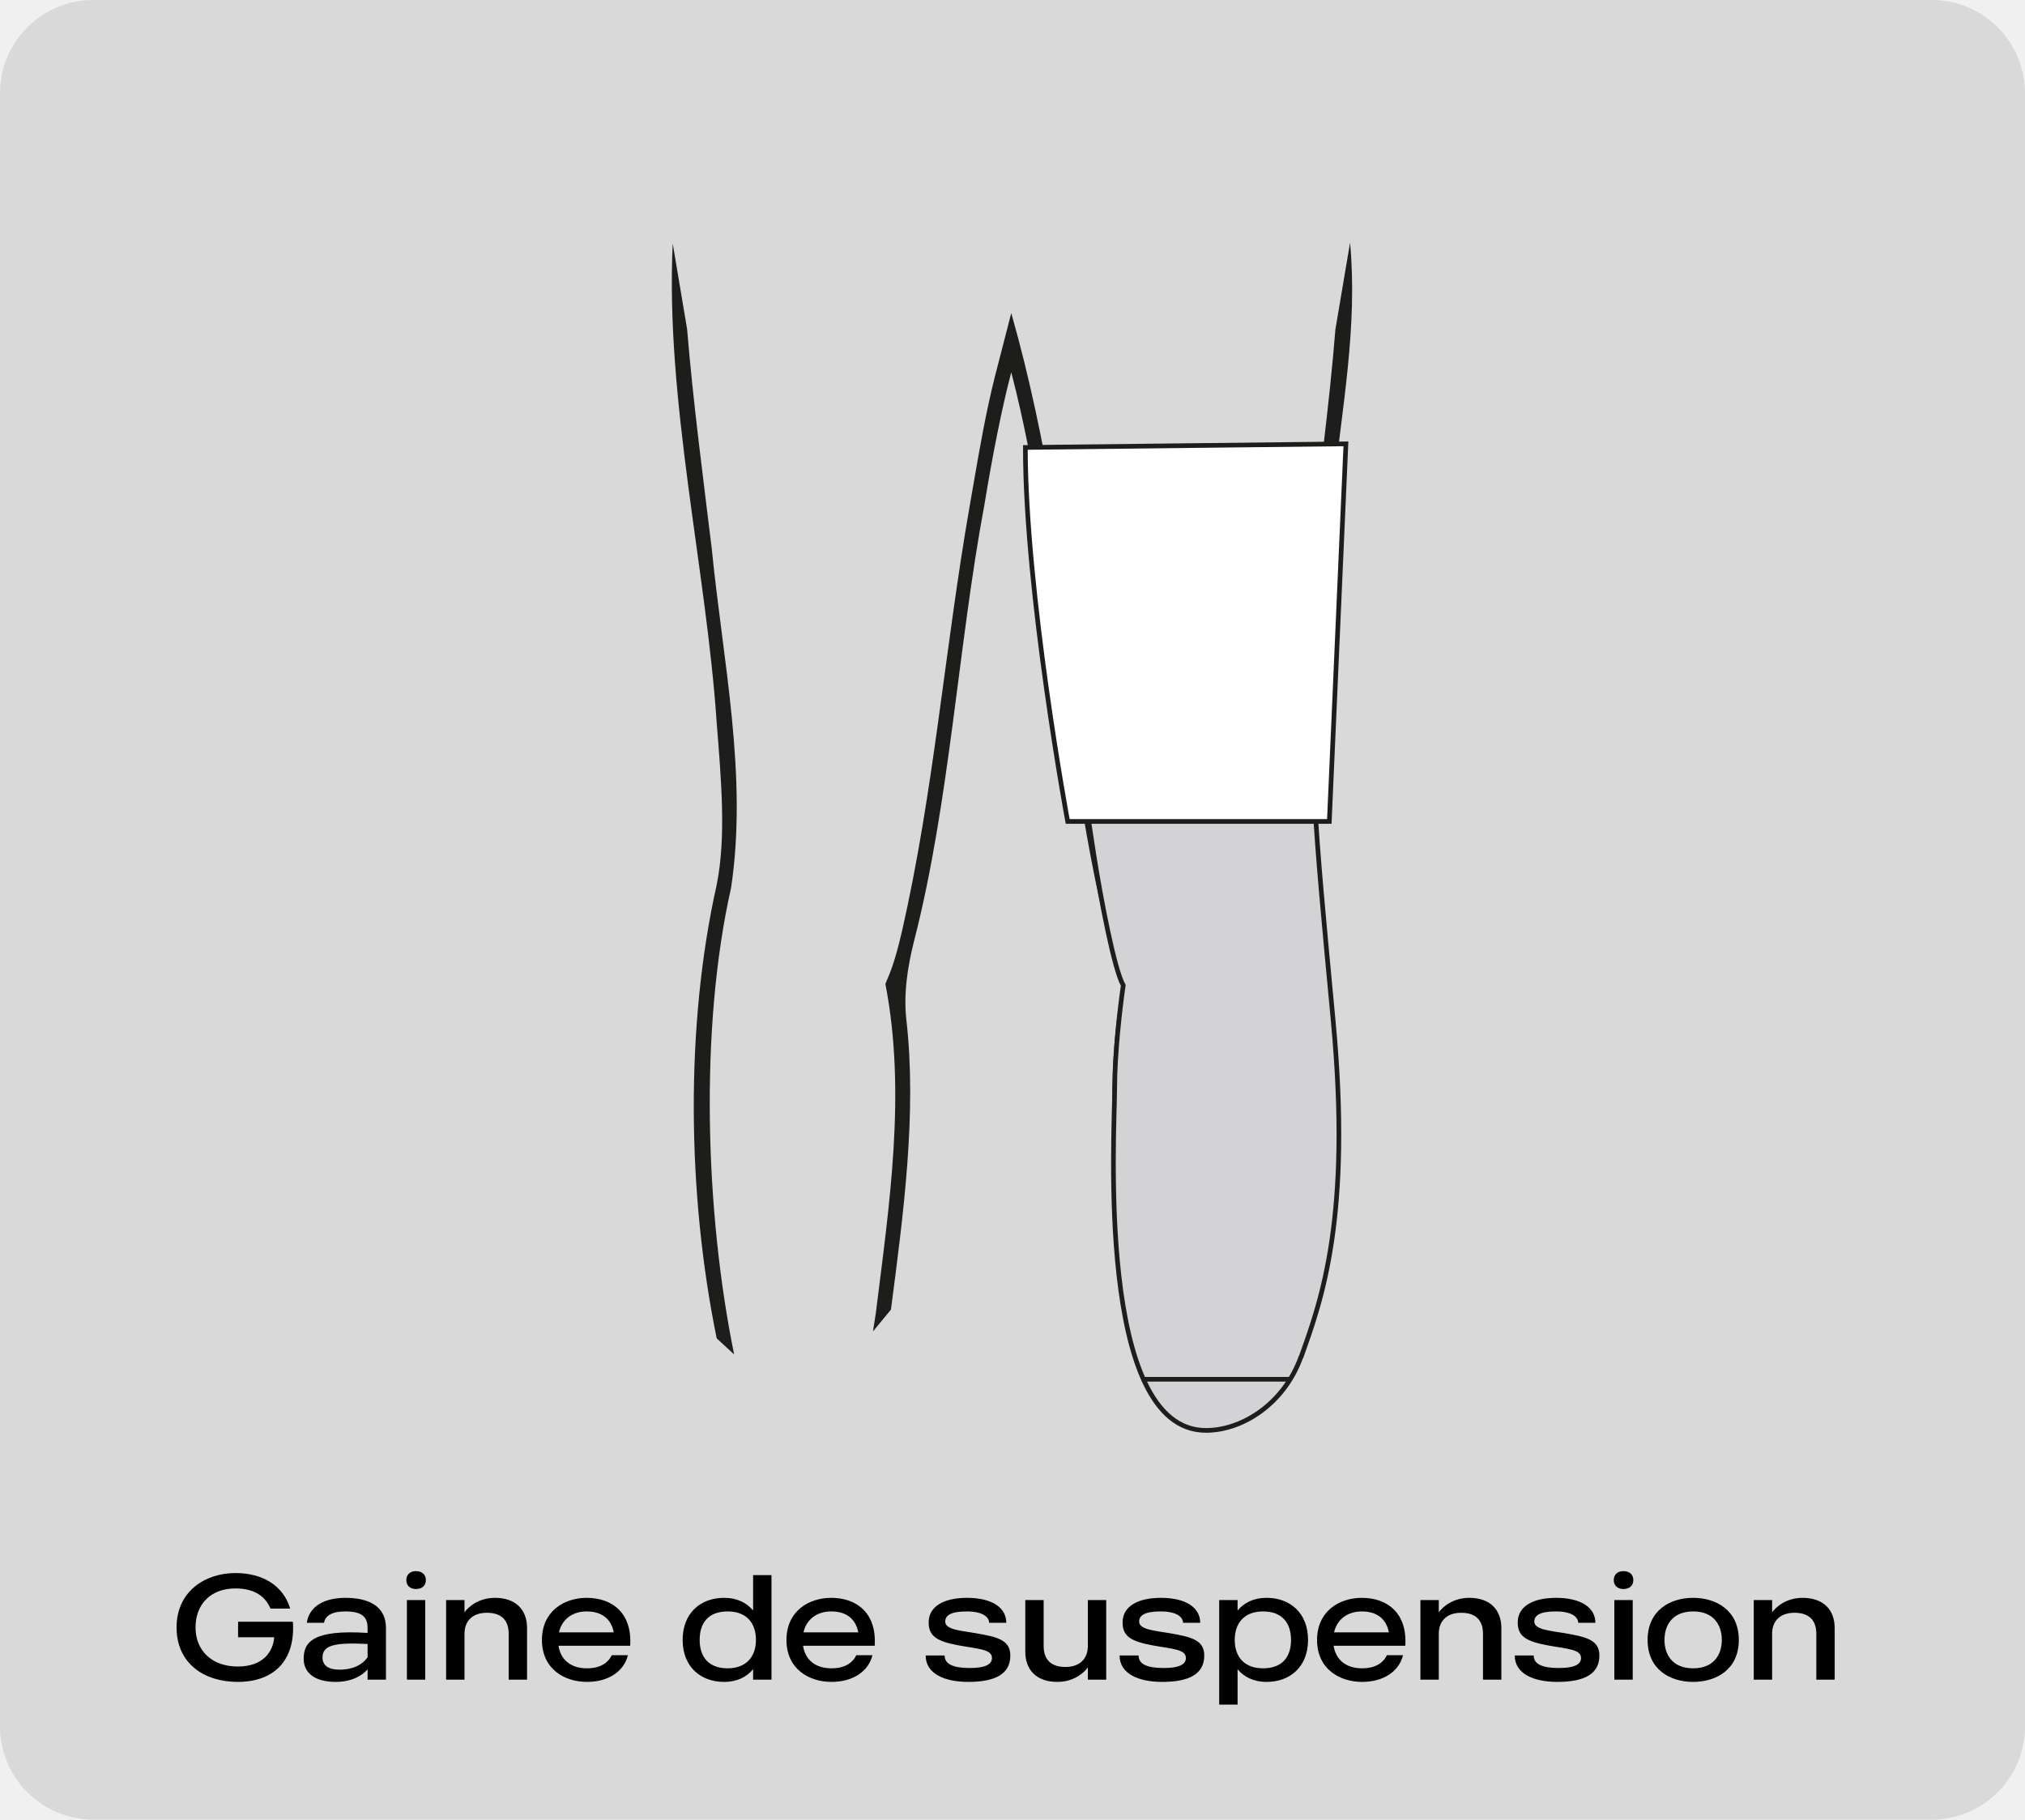
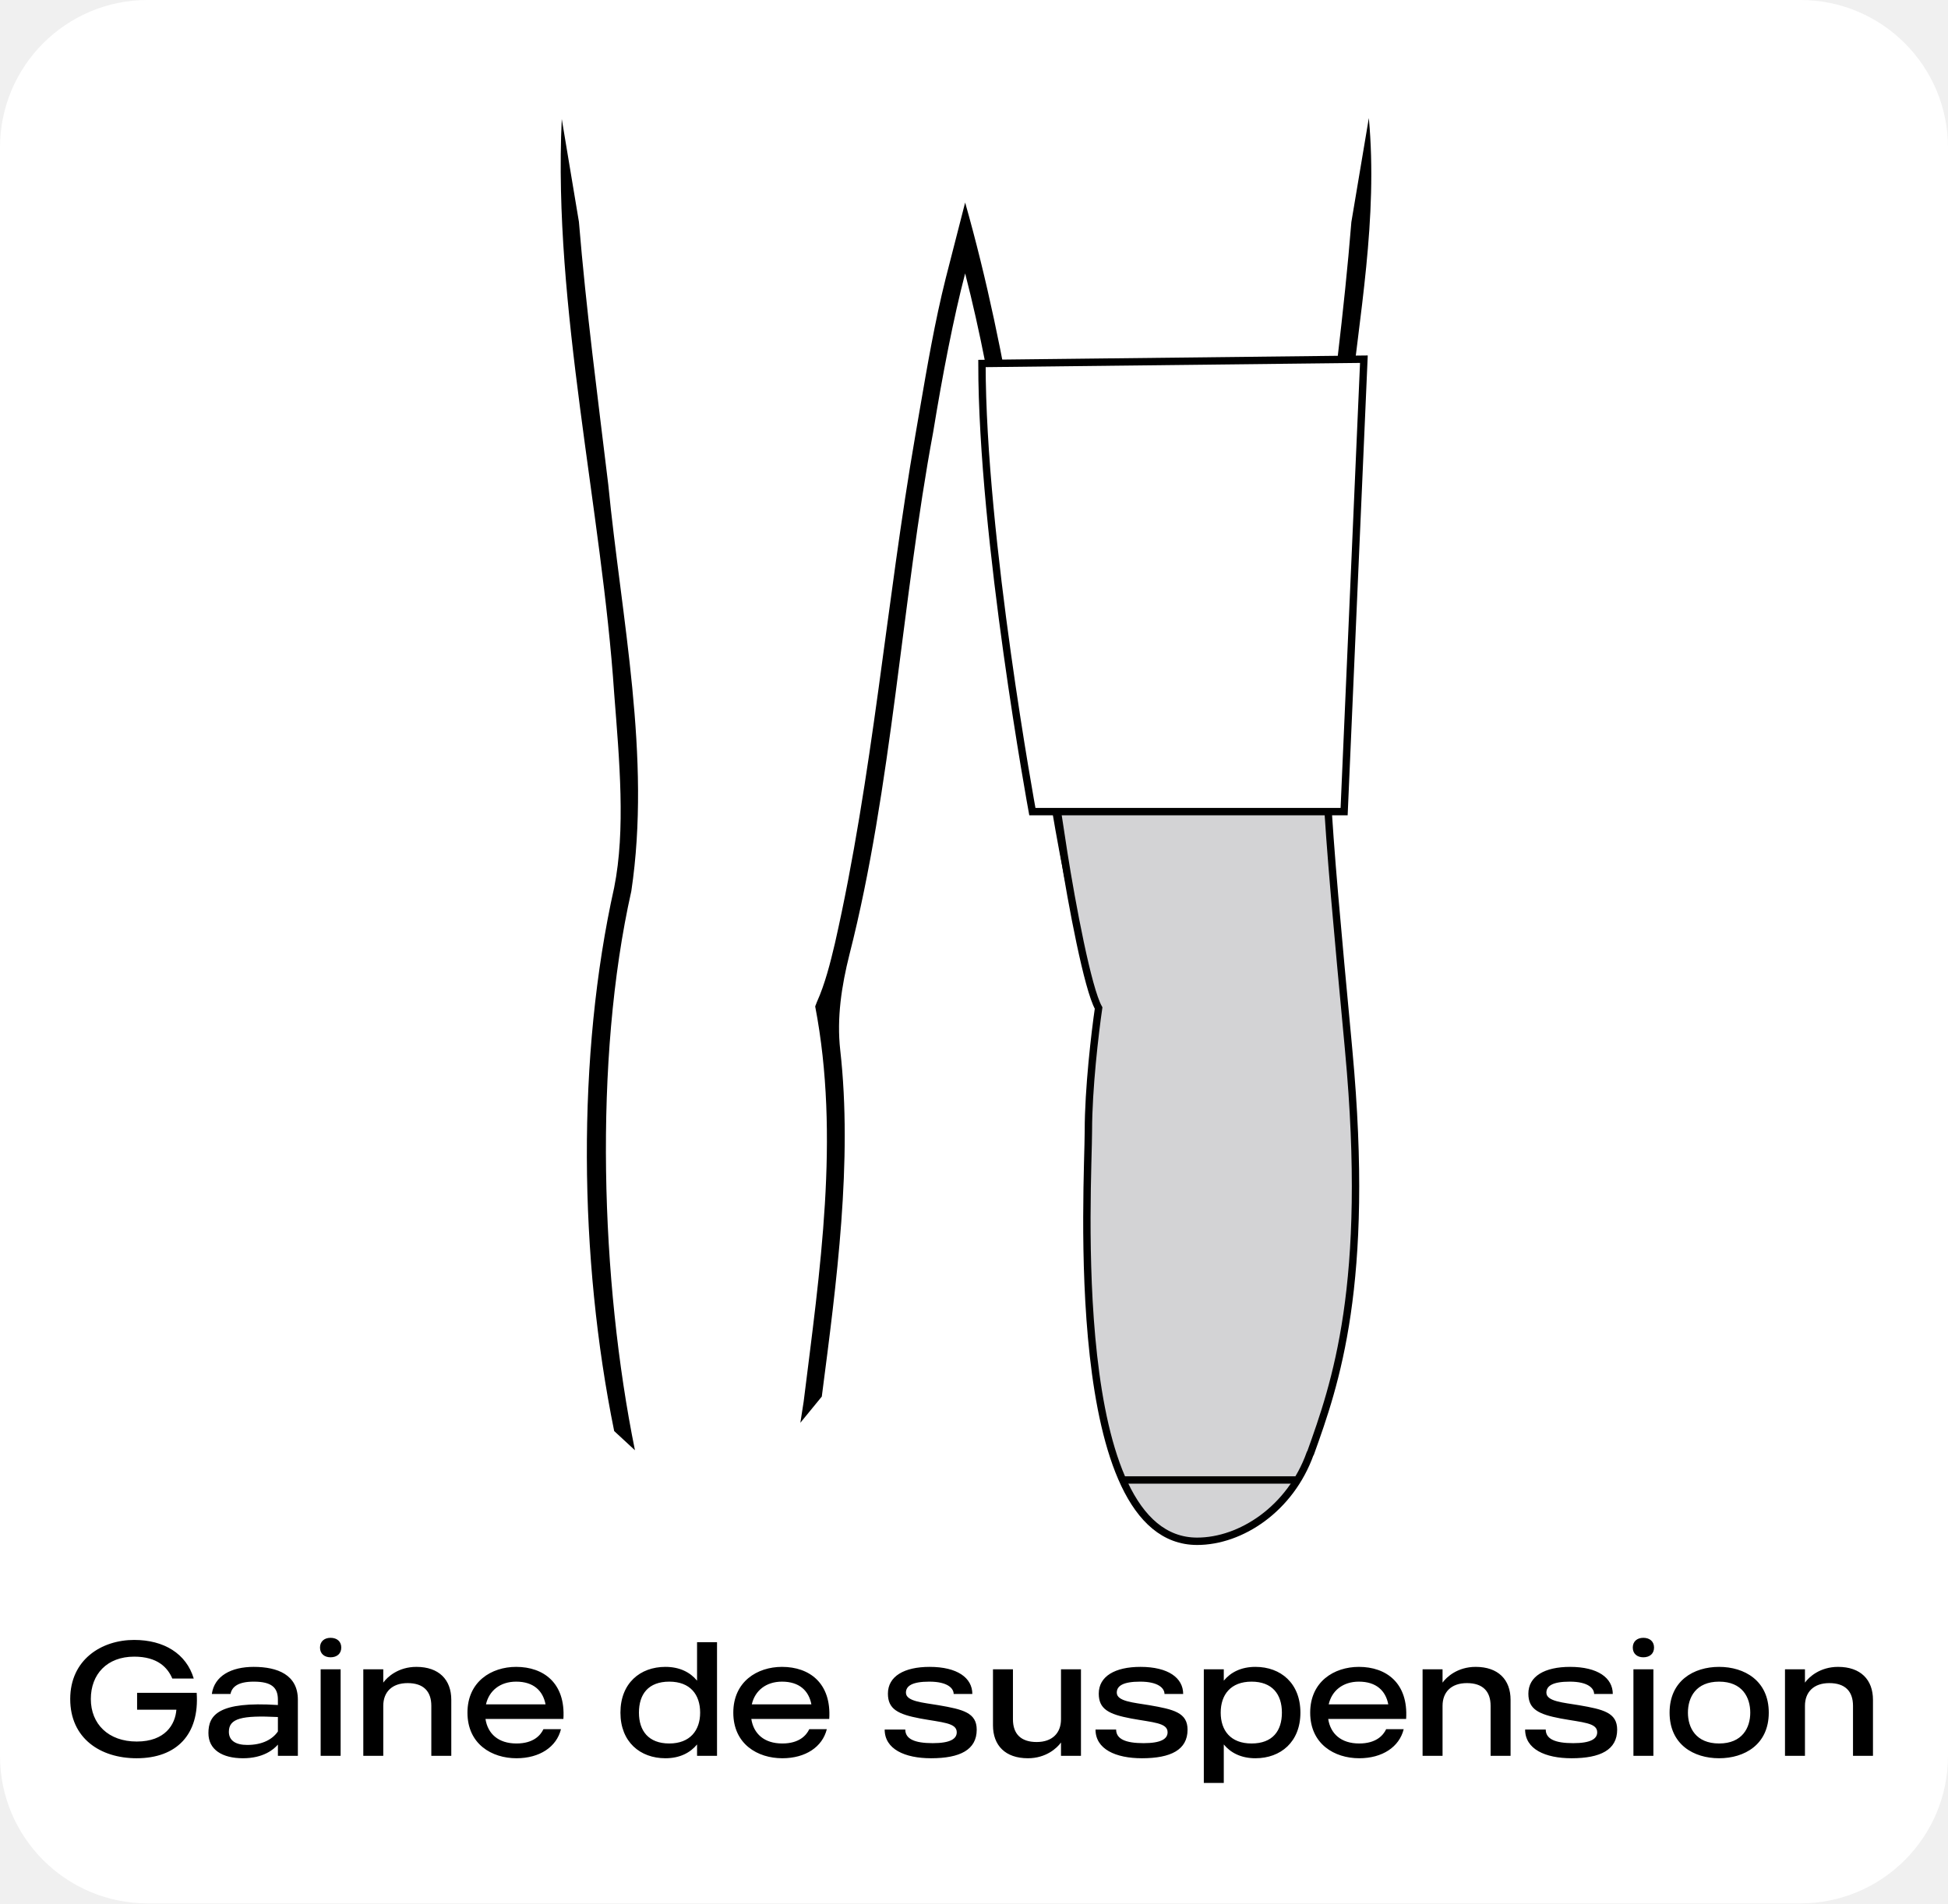
- <svg xmlns="http://www.w3.org/2000/svg" width="217" height="195" viewBox="0 0 217 195" fill="none">
-   <rect width="217" height="195" rx="10" fill="#D9D9D9" />
-   <g clip-path="url(#clip0_3843_2349)">
-     <path fill-rule="evenodd" clip-rule="evenodd" d="M144.674 26C145.504 35.005 143.814 43.626 142.866 52.631C141.473 66.791 138.213 81.395 139.961 94.784C143.192 109.062 143.133 126.036 140.436 140.996H138.835C141.532 126.362 141.651 109.595 138.42 95.169C136.612 83.261 139.22 71.145 140.406 59.266C141.384 51.298 142.451 43.359 143.103 35.302" fill="#1D1D1B" />
-     <path fill-rule="evenodd" clip-rule="evenodd" d="M93.547 142.684L93.844 140.788C95.296 129.146 97.134 117.09 94.881 105.448L95.029 105.063C95.77 103.434 96.244 101.538 96.659 99.79C100.068 84.831 101.253 69.486 103.891 54.349C104.01 53.608 104.158 52.868 104.276 52.127C104.958 48.187 105.64 44.218 106.618 40.337C106.737 39.863 108.218 34.146 108.367 33.554C112.309 47.358 114.146 61.725 116.132 75.885C117.288 83.705 118.236 91.525 120.015 99.168C120.4 101.094 120.933 103.256 121.704 105.093L121.941 105.478C119.689 117.238 121.289 129.295 122.652 141.055H121.052C120.548 137.174 120.104 133.353 119.778 129.591C119.037 121.059 118.859 113.15 120.222 105.715C113.968 85.186 113.761 60.629 108.367 39.893C107.329 43.833 106.322 49.017 105.492 54.082C102.676 69.101 101.787 85.897 97.963 100.797C97.252 103.612 96.808 106.485 97.134 109.358C98.26 119.282 96.808 130.124 95.474 140.344" fill="#1D1D1B" />
-     <path fill-rule="evenodd" clip-rule="evenodd" d="M72.089 26.089C71.289 42.855 75.705 61.103 76.802 77.455C77.276 83.498 77.839 89.659 76.802 94.814C73.423 109.862 73.63 127.932 76.802 143.425L78.669 145.143C75.586 130.035 74.934 110.247 78.343 95.139C80.151 83.113 77.454 70.79 76.268 58.763C75.32 50.942 74.282 43.152 73.63 35.272" fill="#1D1D1B" />
-     <path d="M139.398 145.439C137.62 150.386 133.174 153.289 129.232 153.289C117.406 153.289 119.451 121.267 119.451 116.587C119.451 112.825 120.044 107.818 120.37 105.597C119.392 103.879 117.97 96.354 117.229 91.674C116.636 87.912 113.376 66.435 111.805 56.156H143.133C142.807 57.963 141.947 63.503 141.147 71.205C140.169 80.713 140.88 88.297 142.807 108.766L142.866 109.418C144.822 130.361 141.651 139.248 139.428 145.41L139.398 145.439Z" fill="#D3D3D5" stroke="#1D1D1B" stroke-width="0.5" stroke-miterlimit="10" />
-     <path d="M122.356 147.809H138.302" stroke="#1D1D1B" stroke-width="0.5" stroke-miterlimit="10" />
-     <path d="M109.878 47.95L144.229 47.565L142.451 88.03H114.413C114.413 88.03 109.878 63.562 109.878 47.95Z" fill="white" stroke="#1D1D1B" stroke-width="0.5" stroke-miterlimit="10" />
+ <svg xmlns="http://www.w3.org/2000/svg" width="132" height="129" viewBox="0 0 132 129" fill="none">
+   <rect width="132" height="129" rx="10" fill="white" />
+   <path d="M13.327 114.732C13.525 117.548 11.974 119.165 9.257 119.165C6.793 119.165 4.758 117.812 4.758 115.15C4.758 112.488 6.87 111.146 9.092 111.146C11.105 111.146 12.623 112.07 13.129 113.764H11.677C11.358 113.016 10.676 112.279 9.092 112.279C7.255 112.279 6.155 113.467 6.155 115.15C6.155 116.844 7.343 118.032 9.268 118.032C11.193 118.032 11.875 116.877 11.952 115.876H9.29V114.732H13.327ZM17.192 112.972C18.809 112.972 20.184 113.511 20.184 115.194V119H18.831V118.241C18.545 118.571 17.841 119.165 16.466 119.165C15.058 119.165 14.123 118.582 14.123 117.46C14.123 116.25 14.783 115.293 18.831 115.557V115.194C18.831 114.38 18.413 113.973 17.192 113.973C16.147 113.973 15.718 114.314 15.619 114.809H14.354C14.53 113.577 15.674 112.972 17.192 112.972ZM18.831 117.35V116.371C16.389 116.25 15.509 116.459 15.509 117.372C15.509 117.966 15.971 118.263 16.752 118.263C17.786 118.263 18.468 117.878 18.831 117.35ZM21.728 119V113.137H23.081V119H21.728ZM22.399 112.323C21.981 112.323 21.684 112.081 21.684 111.663C21.684 111.245 21.981 111.003 22.399 111.003C22.828 111.003 23.125 111.245 23.125 111.663C23.125 112.081 22.828 112.323 22.399 112.323ZM28.215 112.972C29.744 112.972 30.58 113.841 30.58 115.205V119H29.227V115.612C29.227 114.622 28.688 114.072 27.621 114.072C26.554 114.072 25.971 114.688 25.971 115.612V119H24.618V113.137H25.971V114.039C26.246 113.654 26.994 112.972 28.215 112.972ZM34.976 112.972C36.835 112.972 38.331 114.072 38.177 116.503H32.897C33.051 117.504 33.766 118.164 34.998 118.164C36.142 118.164 36.626 117.614 36.824 117.196H38.012C37.715 118.395 36.571 119.165 34.998 119.165C33.326 119.165 31.676 118.208 31.676 116.074C31.676 113.973 33.293 112.972 34.976 112.972ZM32.93 115.513H36.967C36.791 114.589 36.153 113.973 34.976 113.973C33.887 113.973 33.139 114.589 32.93 115.513ZM47.234 111.3H48.587V119H47.234V118.23C46.772 118.791 46.068 119.165 45.089 119.165C43.373 119.165 42.042 118.054 42.042 116.074C42.042 114.083 43.373 112.972 45.089 112.972C46.068 112.972 46.772 113.346 47.234 113.907V111.3ZM45.353 118.164C46.75 118.164 47.443 117.284 47.443 116.074C47.443 114.853 46.772 113.973 45.353 113.973C43.923 113.973 43.296 114.831 43.296 116.074C43.296 117.306 43.945 118.164 45.353 118.164ZM52.99 112.972C54.849 112.972 56.345 114.072 56.191 116.503H50.911C51.065 117.504 51.78 118.164 53.012 118.164C54.156 118.164 54.64 117.614 54.838 117.196H56.026C55.729 118.395 54.585 119.165 53.012 119.165C51.34 119.165 49.69 118.208 49.69 116.074C49.69 113.973 51.307 112.972 52.99 112.972ZM50.944 115.513H54.981C54.805 114.589 54.167 113.973 52.99 113.973C51.901 113.973 51.153 114.589 50.944 115.513ZM63.588 115.568C65.249 115.854 66.184 116.074 66.184 117.229C66.184 118.593 65.051 119.165 63.093 119.165C61.311 119.165 59.947 118.549 59.947 117.218H61.344C61.344 117.856 61.971 118.142 63.203 118.142C64.402 118.142 64.831 117.845 64.831 117.405C64.831 116.756 63.852 116.745 62.356 116.47C60.838 116.184 60.167 115.832 60.167 114.787C60.167 113.61 61.267 112.972 62.994 112.972C64.875 112.972 65.887 113.72 65.887 114.809H64.622C64.622 114.435 64.226 113.973 62.972 113.973C61.795 113.973 61.388 114.27 61.388 114.721C61.388 115.315 62.543 115.392 63.588 115.568ZM71.895 113.137H73.248V119H71.895V118.098C71.62 118.483 70.872 119.165 69.651 119.165C68.122 119.165 67.286 118.296 67.286 116.932V113.137H68.639V116.525C68.639 117.515 69.178 118.065 70.245 118.065C71.312 118.065 71.895 117.449 71.895 116.525V113.137ZM77.875 115.568C79.536 115.854 80.471 116.074 80.471 117.229C80.471 118.593 79.338 119.165 77.38 119.165C75.598 119.165 74.234 118.549 74.234 117.218H75.631C75.631 117.856 76.258 118.142 77.49 118.142C78.689 118.142 79.118 117.845 79.118 117.405C79.118 116.756 78.139 116.745 76.643 116.47C75.125 116.184 74.454 115.832 74.454 114.787C74.454 113.61 75.554 112.972 77.281 112.972C79.162 112.972 80.174 113.72 80.174 114.809H78.909C78.909 114.435 78.513 113.973 77.259 113.973C76.082 113.973 75.675 114.27 75.675 114.721C75.675 115.315 76.83 115.392 77.875 115.568ZM85.071 112.972C86.787 112.972 88.118 114.083 88.118 116.074C88.118 118.054 86.787 119.165 85.071 119.165C84.092 119.165 83.388 118.791 82.926 118.23V120.837H81.573V113.137H82.926V113.907C83.388 113.346 84.092 112.972 85.071 112.972ZM84.807 118.164C86.237 118.164 86.864 117.306 86.864 116.074C86.864 114.831 86.215 113.973 84.807 113.973C83.399 113.973 82.717 114.853 82.717 116.074C82.717 117.284 83.388 118.164 84.807 118.164ZM92.081 112.972C93.94 112.972 95.436 114.072 95.282 116.503H90.002C90.156 117.504 90.871 118.164 92.103 118.164C93.247 118.164 93.731 117.614 93.929 117.196H95.117C94.82 118.395 93.676 119.165 92.103 119.165C90.431 119.165 88.781 118.208 88.781 116.074C88.781 113.973 90.398 112.972 92.081 112.972ZM90.035 115.513H94.072C93.896 114.589 93.258 113.973 92.081 113.973C90.992 113.973 90.244 114.589 90.035 115.513ZM99.994 112.972C101.523 112.972 102.359 113.841 102.359 115.205V119H101.006V115.612C101.006 114.622 100.467 114.072 99.4 114.072C98.333 114.072 97.75 114.688 97.75 115.612V119H96.397V113.137H97.75V114.039C98.025 113.654 98.773 112.972 99.994 112.972ZM106.986 115.568C108.647 115.854 109.582 116.074 109.582 117.229C109.582 118.593 108.449 119.165 106.491 119.165C104.709 119.165 103.345 118.549 103.345 117.218H104.742C104.742 117.856 105.369 118.142 106.601 118.142C107.8 118.142 108.229 117.845 108.229 117.405C108.229 116.756 107.25 116.745 105.754 116.47C104.236 116.184 103.565 115.832 103.565 114.787C103.565 113.61 104.665 112.972 106.392 112.972C108.273 112.972 109.285 113.72 109.285 114.809H108.02C108.02 114.435 107.624 113.973 106.37 113.973C105.193 113.973 104.786 114.27 104.786 114.721C104.786 115.315 105.941 115.392 106.986 115.568ZM110.684 119V113.137H112.037V119H110.684ZM111.355 112.323C110.937 112.323 110.64 112.081 110.64 111.663C110.64 111.245 110.937 111.003 111.355 111.003C111.784 111.003 112.081 111.245 112.081 111.663C112.081 112.081 111.784 112.323 111.355 112.323ZM116.489 112.972C118.205 112.972 119.855 113.907 119.855 116.074C119.855 118.241 118.205 119.165 116.489 119.165C114.773 119.165 113.134 118.241 113.134 116.074C113.134 113.907 114.773 112.972 116.489 112.972ZM116.489 118.164C118.062 118.164 118.601 117.097 118.601 116.074C118.601 115.04 118.062 113.973 116.489 113.973C114.916 113.973 114.377 115.04 114.377 116.074C114.377 117.097 114.916 118.164 116.489 118.164ZM124.551 112.972C126.08 112.972 126.916 113.841 126.916 115.205V119H125.563V115.612C125.563 114.622 125.024 114.072 123.957 114.072C122.89 114.072 122.307 114.688 122.307 115.612V119H120.954V113.137H122.307V114.039C122.582 113.654 123.33 112.972 124.551 112.972Z" fill="black" />
+   <g clip-path="url(#clip0_9385_4517)">
+     <rect width="55" height="97" transform="translate(38 8)" fill="white" />
+     <path fill-rule="evenodd" clip-rule="evenodd" d="M92.755 8C93.38 14.824 92.107 21.357 91.392 28.181C90.343 38.912 87.887 49.979 89.204 60.125C91.638 70.946 91.594 83.809 89.561 95.145H88.356C90.388 84.055 90.477 71.35 88.043 60.417C86.681 51.393 88.646 42.212 89.539 33.21C90.276 27.171 91.08 21.155 91.571 15.049" fill="black" />
+     <path fill-rule="evenodd" clip-rule="evenodd" d="M54.234 96.427L54.458 94.99C55.552 86.168 56.936 77.031 55.239 68.209L55.351 67.917C55.909 66.683 56.266 65.246 56.579 63.921C59.147 52.585 60.04 40.957 62.028 29.485C62.117 28.924 62.229 28.363 62.318 27.802C62.832 24.816 63.345 21.808 64.082 18.867C64.171 18.508 65.288 14.175 65.4 13.727C68.37 24.188 69.754 35.075 71.25 45.806C72.121 51.732 72.836 57.658 74.175 63.45C74.466 64.909 74.868 66.548 75.448 67.94L75.627 68.231C73.93 77.144 75.136 86.28 76.163 95.192H74.957C74.578 92.251 74.243 89.356 73.997 86.505C73.439 80.04 73.305 74.046 74.332 68.411C69.62 52.854 69.464 34.245 65.4 18.53C64.618 21.516 63.859 25.445 63.234 29.283C61.112 40.665 60.442 53.393 57.562 64.685C57.026 66.817 56.691 68.995 56.936 71.172C57.785 78.692 56.691 86.909 55.686 94.653" fill="black" />
+     <path fill-rule="evenodd" clip-rule="evenodd" d="M38.067 8.07C37.464 20.776 40.791 34.605 41.618 46.996C41.975 51.575 42.399 56.245 41.618 60.151C39.072 71.555 39.228 85.248 41.618 96.989L43.025 98.291C40.702 86.842 40.211 71.847 42.779 60.398C44.141 51.284 42.109 41.945 41.216 32.831C40.501 26.905 39.72 21.001 39.228 15.029" fill="black" />
+     <path d="M88.779 98.511C87.44 102.26 84.09 104.46 81.12 104.46C72.21 104.46 73.751 80.193 73.751 76.647C73.751 73.796 74.198 70.002 74.443 68.318C73.706 67.016 72.635 61.314 72.076 57.767C71.63 54.916 69.173 38.641 67.99 30.852H91.593C91.347 32.221 90.7 36.419 90.097 42.255C89.36 49.461 89.896 55.208 91.347 70.72L91.392 71.214C92.866 87.085 90.477 93.82 88.802 98.489L88.779 98.511Z" fill="#D3D3D5" stroke="black" stroke-width="0.5" stroke-miterlimit="10" />
+     <path d="M75.939 100.305H87.953" stroke="black" stroke-width="0.5" stroke-miterlimit="10" />
+     <path d="M66.539 24.636L92.42 24.344L91.08 55.008H69.955C69.955 55.008 66.539 36.466 66.539 24.636Z" fill="white" stroke="black" stroke-width="0.5" stroke-miterlimit="10" />
  </g>
-   <path d="M31.385 173.792C31.673 177.888 29.417 180.24 25.465 180.24C21.881 180.24 18.921 178.272 18.921 174.4C18.921 170.528 21.993 168.576 25.225 168.576C28.153 168.576 30.361 169.92 31.097 172.384H28.985C28.521 171.296 27.529 170.224 25.225 170.224C22.553 170.224 20.953 171.952 20.953 174.4C20.953 176.864 22.681 178.592 25.481 178.592C28.281 178.592 29.273 176.912 29.385 175.456H25.513V173.792H31.385ZM37.007 171.232C39.358 171.232 41.358 172.016 41.358 174.464V180H39.391V178.896C38.974 179.376 37.95 180.24 35.95 180.24C33.903 180.24 32.542 179.392 32.542 177.76C32.542 176 33.502 174.608 39.391 174.992V174.464C39.391 173.28 38.782 172.688 37.007 172.688C35.486 172.688 34.862 173.184 34.718 173.904H32.879C33.135 172.112 34.798 171.232 37.007 171.232ZM39.391 177.6V176.176C35.839 176 34.559 176.304 34.559 177.632C34.559 178.496 35.23 178.928 36.367 178.928C37.87 178.928 38.862 178.368 39.391 177.6ZM43.604 180V171.472H45.572V180H43.604ZM44.58 170.288C43.972 170.288 43.54 169.936 43.54 169.328C43.54 168.72 43.972 168.368 44.58 168.368C45.204 168.368 45.636 168.72 45.636 169.328C45.636 169.936 45.204 170.288 44.58 170.288ZM53.039 171.232C55.264 171.232 56.48 172.496 56.48 174.48V180H54.511V175.072C54.511 173.632 53.727 172.832 52.175 172.832C50.623 172.832 49.776 173.728 49.776 175.072V180H47.807V171.472H49.776V172.784C50.175 172.224 51.264 171.232 53.039 171.232ZM62.874 171.232C65.578 171.232 67.754 172.832 67.53 176.368H59.85C60.074 177.824 61.114 178.784 62.906 178.784C64.57 178.784 65.274 177.984 65.562 177.376H67.29C66.858 179.12 65.194 180.24 62.906 180.24C60.474 180.24 58.074 178.848 58.074 175.744C58.074 172.688 60.426 171.232 62.874 171.232ZM59.898 174.928H65.77C65.514 173.584 64.586 172.688 62.874 172.688C61.29 172.688 60.202 173.584 59.898 174.928ZM80.704 168.8H82.672V180H80.704V178.88C80.032 179.696 79.008 180.24 77.584 180.24C75.088 180.24 73.152 178.624 73.152 175.744C73.152 172.848 75.088 171.232 77.584 171.232C79.008 171.232 80.032 171.776 80.704 172.592V168.8ZM77.968 178.784C80 178.784 81.008 177.504 81.008 175.744C81.008 173.968 80.032 172.688 77.968 172.688C75.888 172.688 74.976 173.936 74.976 175.744C74.976 177.536 75.92 178.784 77.968 178.784ZM89.077 171.232C91.781 171.232 93.957 172.832 93.733 176.368H86.053C86.277 177.824 87.317 178.784 89.109 178.784C90.773 178.784 91.477 177.984 91.765 177.376H93.493C93.061 179.12 91.397 180.24 89.109 180.24C86.677 180.24 84.277 178.848 84.277 175.744C84.277 172.688 86.629 171.232 89.077 171.232ZM86.101 174.928H91.973C91.717 173.584 90.789 172.688 89.077 172.688C87.493 172.688 86.405 173.584 86.101 174.928ZM104.491 175.008C106.907 175.424 108.267 175.744 108.267 177.424C108.267 179.408 106.619 180.24 103.771 180.24C101.179 180.24 99.195 179.344 99.195 177.408H101.227C101.227 178.336 102.139 178.752 103.931 178.752C105.675 178.752 106.299 178.32 106.299 177.68C106.299 176.736 104.875 176.72 102.699 176.32C100.491 175.904 99.515 175.392 99.515 173.872C99.515 172.16 101.115 171.232 103.627 171.232C106.363 171.232 107.835 172.32 107.835 173.904H105.995C105.995 173.36 105.419 172.688 103.595 172.688C101.883 172.688 101.291 173.12 101.291 173.776C101.291 174.64 102.971 174.752 104.491 175.008ZM116.574 171.472H118.542V180H116.574V178.688C116.174 179.248 115.086 180.24 113.31 180.24C111.086 180.24 109.87 178.976 109.87 176.992V171.472H111.838V176.4C111.838 177.84 112.622 178.64 114.174 178.64C115.726 178.64 116.574 177.744 116.574 176.4V171.472ZM125.272 175.008C127.688 175.424 129.048 175.744 129.048 177.424C129.048 179.408 127.4 180.24 124.552 180.24C121.96 180.24 119.976 179.344 119.976 177.408H122.008C122.008 178.336 122.92 178.752 124.712 178.752C126.456 178.752 127.08 178.32 127.08 177.68C127.08 176.736 125.656 176.72 123.48 176.32C121.272 175.904 120.296 175.392 120.296 173.872C120.296 172.16 121.896 171.232 124.408 171.232C127.144 171.232 128.616 172.32 128.616 173.904H126.776C126.776 173.36 126.2 172.688 124.376 172.688C122.664 172.688 122.072 173.12 122.072 173.776C122.072 174.64 123.752 174.752 125.272 175.008ZM135.739 171.232C138.235 171.232 140.171 172.848 140.171 175.744C140.171 178.624 138.235 180.24 135.739 180.24C134.315 180.24 133.291 179.696 132.619 178.88V182.672H130.651V171.472H132.619V172.592C133.291 171.776 134.315 171.232 135.739 171.232ZM135.355 178.784C137.435 178.784 138.347 177.536 138.347 175.744C138.347 173.936 137.403 172.688 135.355 172.688C133.307 172.688 132.315 173.968 132.315 175.744C132.315 177.504 133.291 178.784 135.355 178.784ZM145.936 171.232C148.64 171.232 150.816 172.832 150.592 176.368H142.912C143.136 177.824 144.176 178.784 145.968 178.784C147.632 178.784 148.336 177.984 148.624 177.376H150.352C149.92 179.12 148.256 180.24 145.968 180.24C143.536 180.24 141.136 178.848 141.136 175.744C141.136 172.688 143.488 171.232 145.936 171.232ZM142.96 174.928H148.832C148.576 173.584 147.648 172.688 145.936 172.688C144.352 172.688 143.264 173.584 142.96 174.928ZM157.446 171.232C159.67 171.232 160.886 172.496 160.886 174.48V180H158.918V175.072C158.918 173.632 158.134 172.832 156.582 172.832C155.03 172.832 154.182 173.728 154.182 175.072V180H152.214V171.472H154.182V172.784C154.582 172.224 155.67 171.232 157.446 171.232ZM167.616 175.008C170.032 175.424 171.392 175.744 171.392 177.424C171.392 179.408 169.744 180.24 166.896 180.24C164.304 180.24 162.32 179.344 162.32 177.408H164.352C164.352 178.336 165.264 178.752 167.056 178.752C168.8 178.752 169.424 178.32 169.424 177.68C169.424 176.736 168 176.72 165.824 176.32C163.616 175.904 162.64 175.392 162.64 173.872C162.64 172.16 164.24 171.232 166.752 171.232C169.488 171.232 170.96 172.32 170.96 173.904H169.12C169.12 173.36 168.544 172.688 166.72 172.688C165.008 172.688 164.416 173.12 164.416 173.776C164.416 174.64 166.096 174.752 167.616 175.008ZM172.995 180V171.472H174.963V180H172.995ZM173.971 170.288C173.363 170.288 172.931 169.936 172.931 169.328C172.931 168.72 173.363 168.368 173.971 168.368C174.595 168.368 175.027 168.72 175.027 169.328C175.027 169.936 174.595 170.288 173.971 170.288ZM181.438 171.232C183.934 171.232 186.334 172.592 186.334 175.744C186.334 178.896 183.934 180.24 181.438 180.24C178.942 180.24 176.558 178.896 176.558 175.744C176.558 172.592 178.942 171.232 181.438 171.232ZM181.438 178.784C183.726 178.784 184.51 177.232 184.51 175.744C184.51 174.24 183.726 172.688 181.438 172.688C179.15 172.688 178.366 174.24 178.366 175.744C178.366 177.232 179.15 178.784 181.438 178.784ZM193.165 171.232C195.389 171.232 196.605 172.496 196.605 174.48V180H194.637V175.072C194.637 173.632 193.853 172.832 192.301 172.832C190.749 172.832 189.901 173.728 189.901 175.072V180H187.933V171.472H189.901V172.784C190.301 172.224 191.389 171.232 193.165 171.232Z" fill="black" />
  <defs>
-     <clipPath id="clip0_3843_2349">
-       <rect width="73" height="128" fill="white" transform="translate(72 26)" />
+     <clipPath id="clip0_9385_4517">
+       <rect width="55" height="97" fill="white" transform="translate(38 8)" />
    </clipPath>
  </defs>
</svg>
